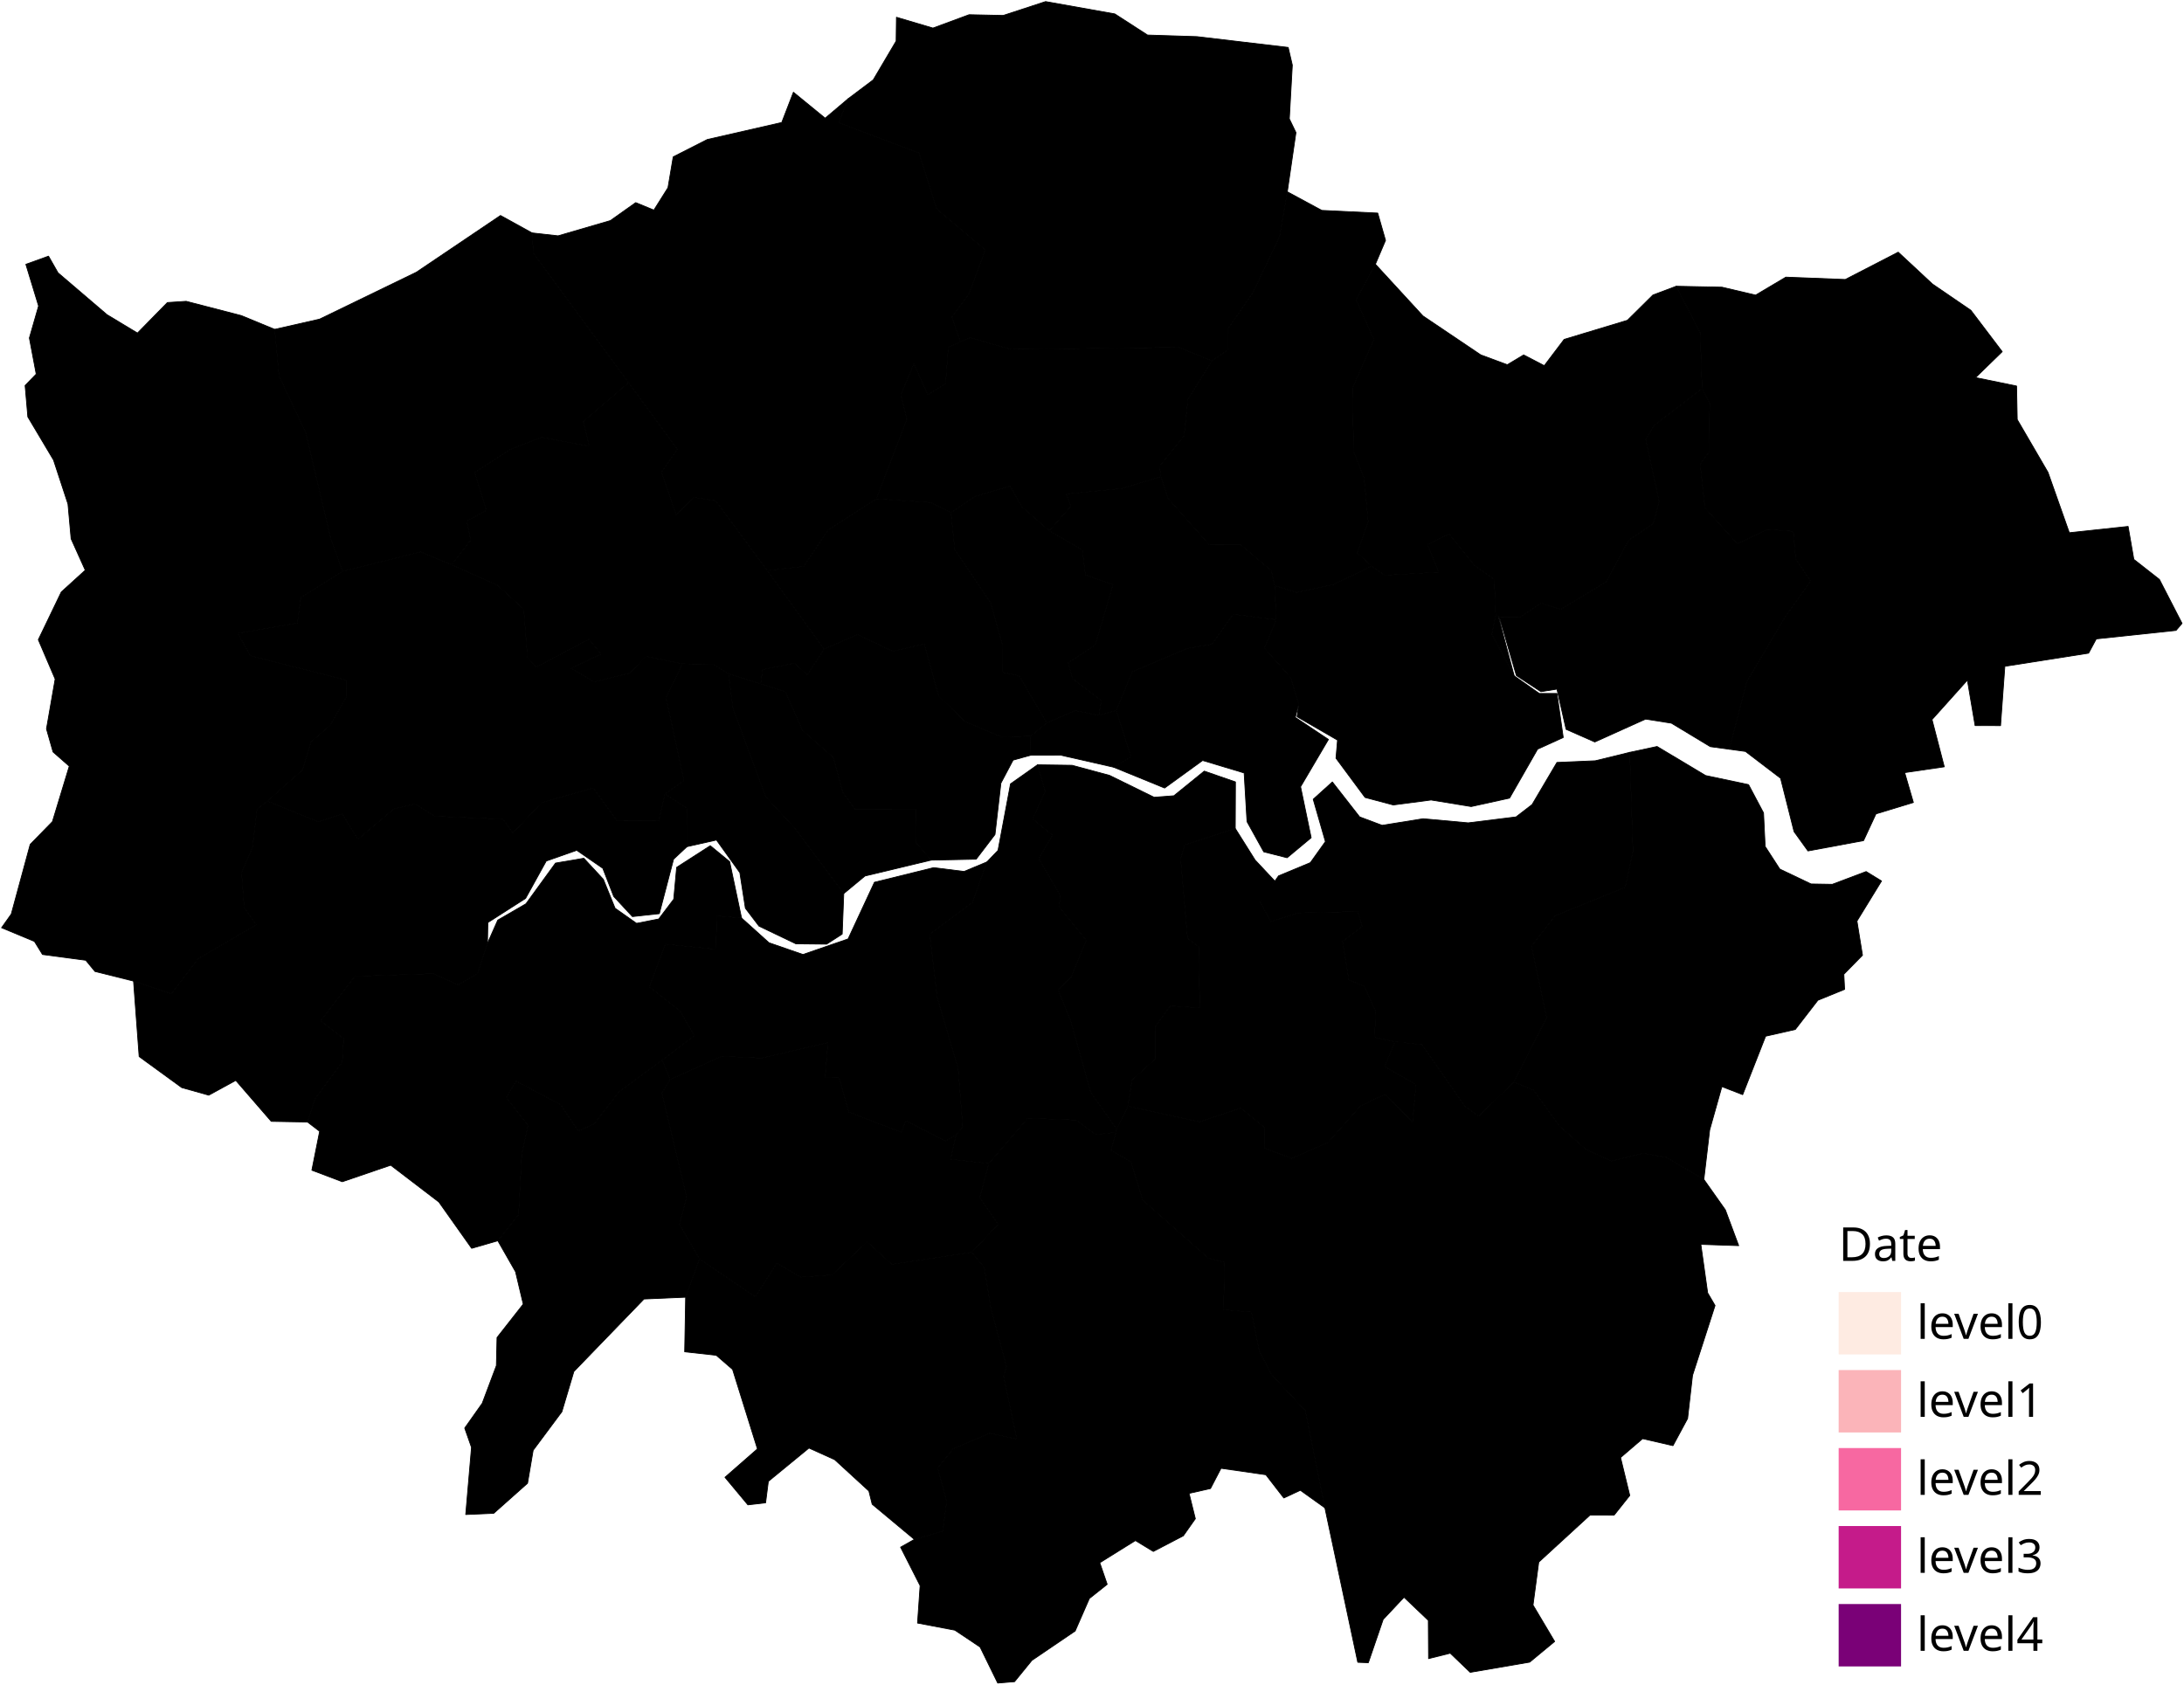
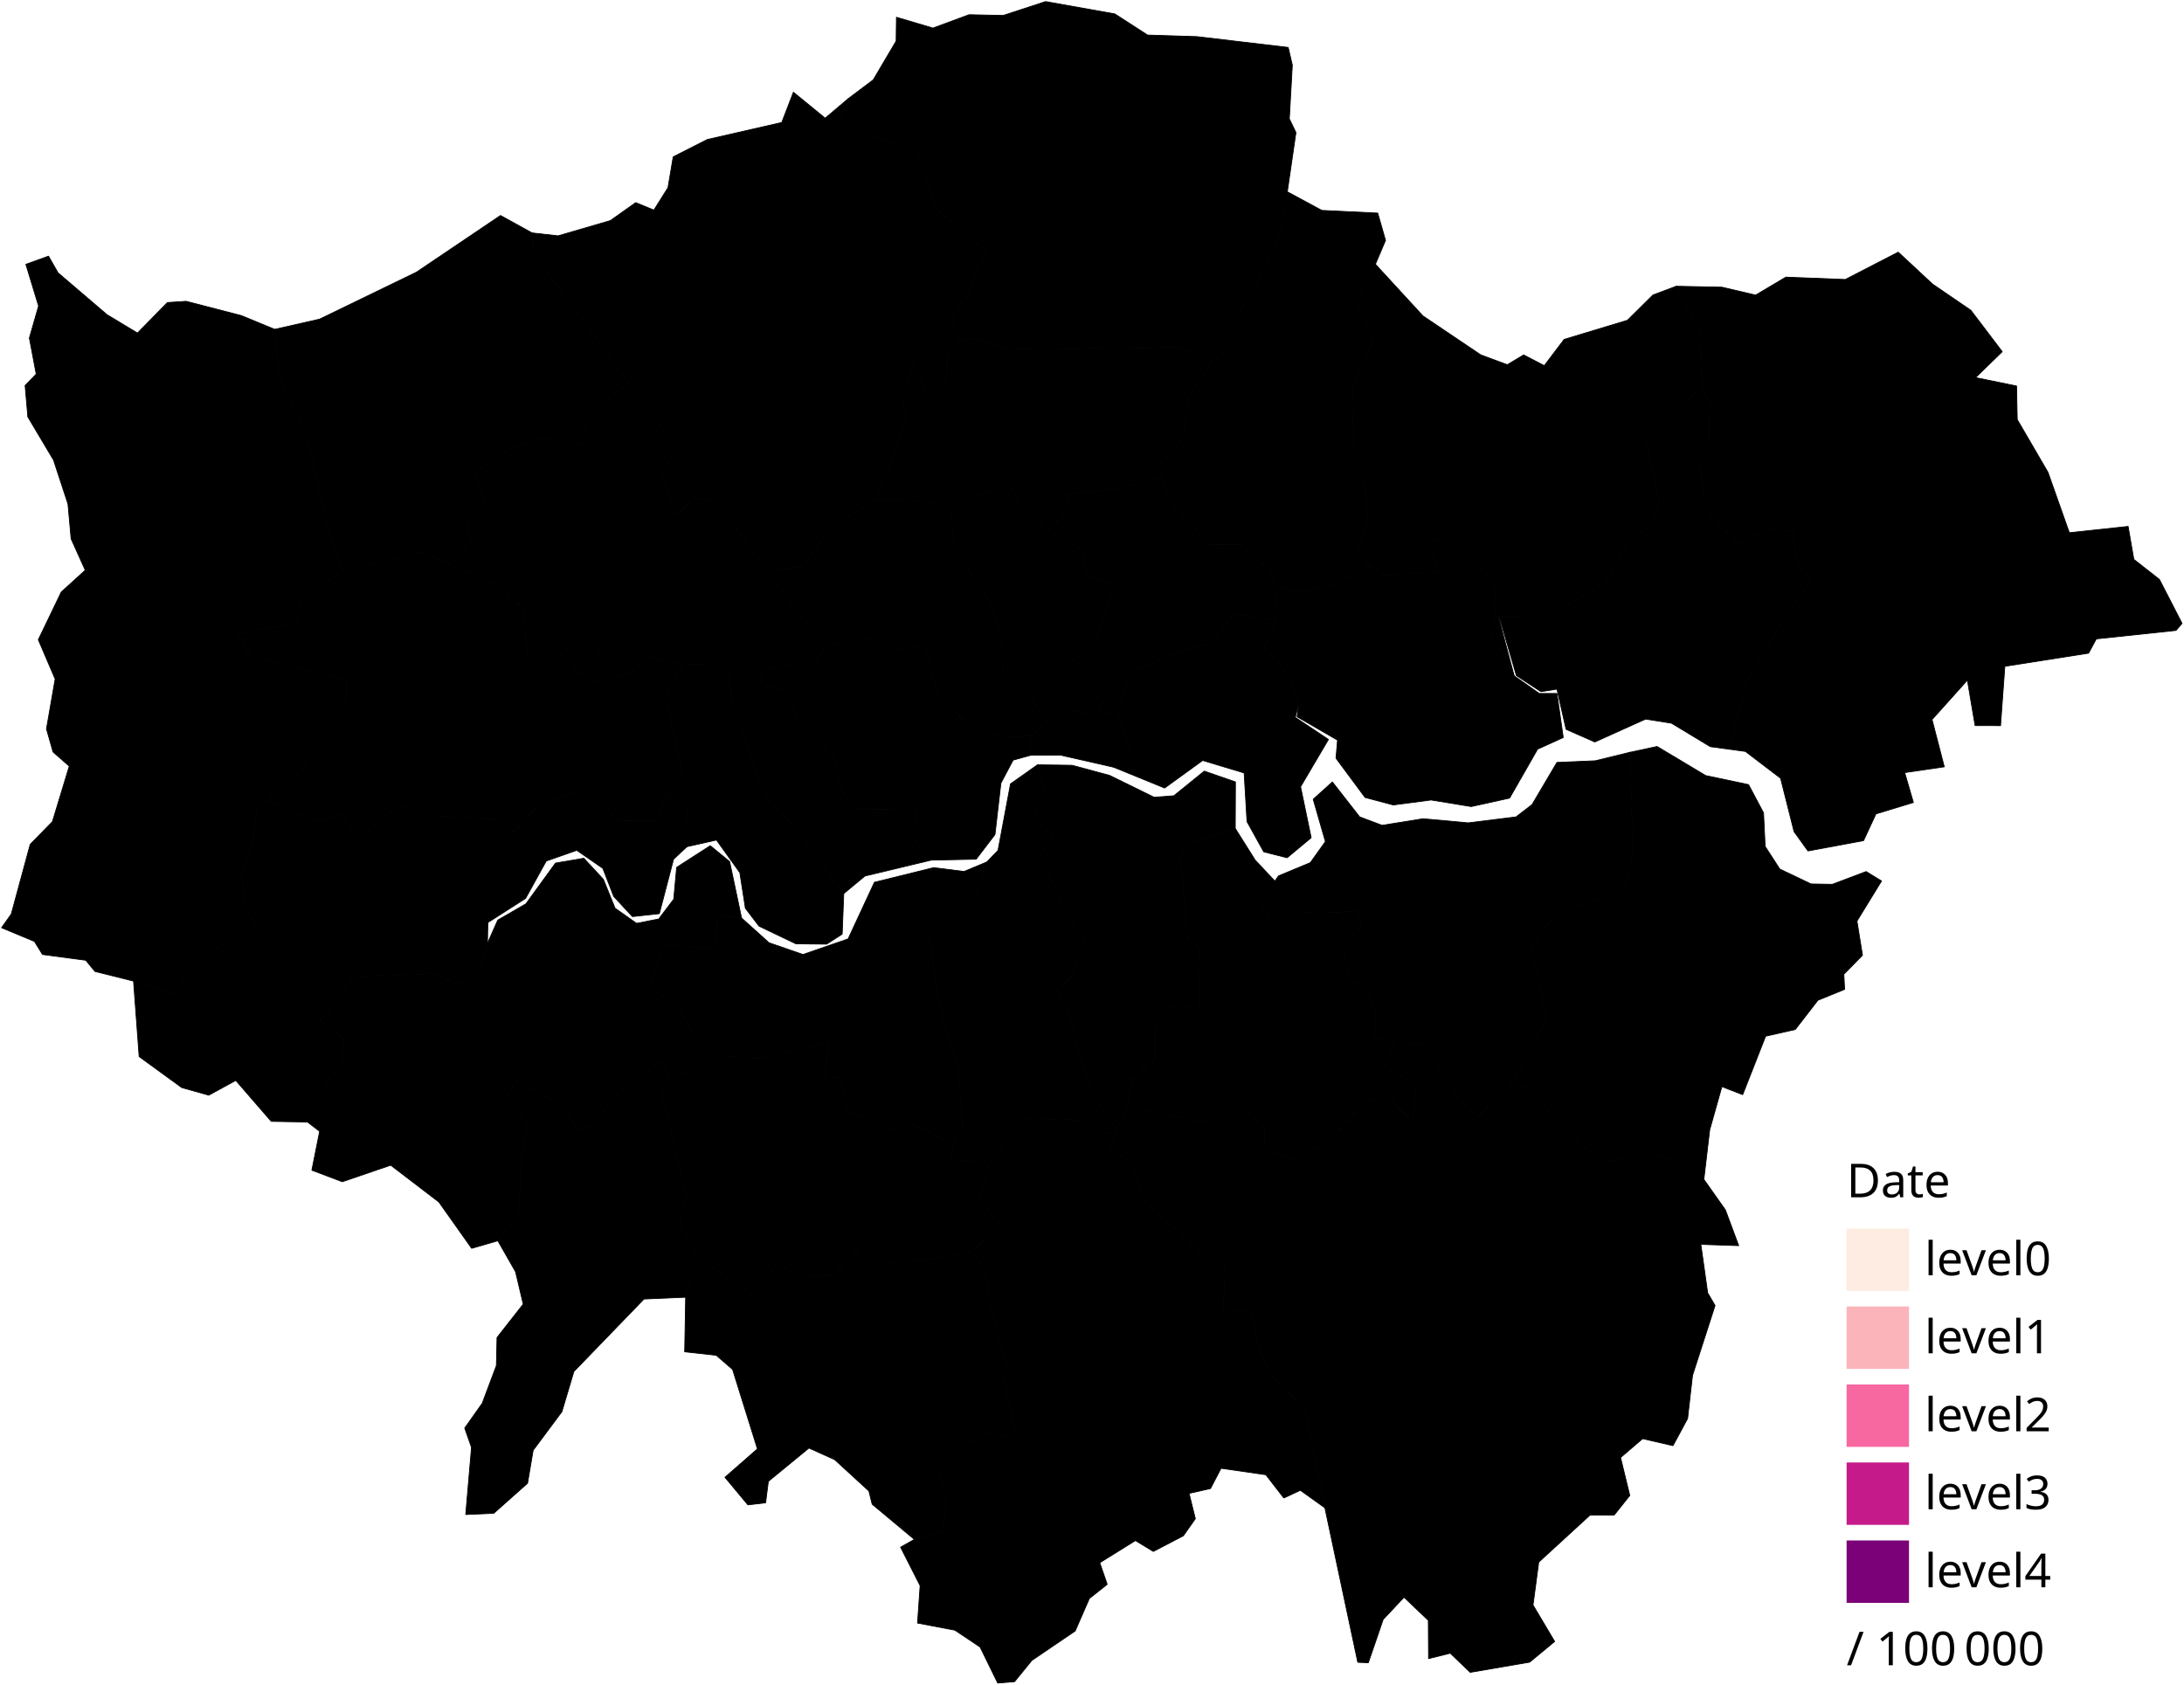
<svg xmlns="http://www.w3.org/2000/svg" version="1.1" baseProfile="tiny" width="1400" height="1080" stroke-linecap="round" stroke-linejoin="round">
-   <g id="g1003" transform="translate(1378.626,-817.6673)">
+   <g id="g1003" transform="translate(1383.72,-858.4221)">
    <g id="Text" font-size="30" font-family="Verdana" fill="#000">
      <text x="-200" y="1626">
        <tspan x="-200" y="1626">Date</tspan>
      </text>
      <text x="-150" y="1676">
        <tspan x="-150" y="1676">level0</tspan>
      </text>
      <text x="-150" y="1726">
        <tspan x="-150" y="1726">level1</tspan>
      </text>
      <text x="-150" y="1776">
        <tspan x="-150" y="1776">level2</tspan>
      </text>
      <text x="-150" y="1826">
        <tspan x="-150" y="1826">level3</tspan>
      </text>
      <text x="-150" y="1876">
        <tspan x="-150" y="1876">level4</tspan>
+       </text>
+       <text x="-200" y="1926">
+         <tspan x="-200" y="1926">/ 100 000</tspan>
      </text>
    </g>
    <g id="legend-boxes">
      <path d="m -200 1646 h 40 v 40 h -40 z" fill="#feebe2" />
      <path d="m -200 1696 h 40 v 40 h -40 z" fill="#fbb4b9" />
      <path d="m -200 1746 h 40 v 40 h -40 z" fill="#f768a1" />
      <path d="m -200 1796 h 40 v 40 h -40 z" fill="#c51b8a" />
      <path d="m -200 1846 h 40 v 40 h -40 z" fill="#7a0177" />
    </g>
  </g>
  <g id="layer" stroke="#000" stroke-width=".5">
    <path d="M 491.81 365.79 528.29 416.136 517.533 432.682 509.221 425.157 488.88 429.254 487.62 438.405 466.952 431.947 457.142 425.863 437.446 425.555 414.047 420.808 403.812 431.519 380.834 437.13 366.072 428.443 385.276 419.377 377.509 409.805 343.963 427.603 338.123 421.616 335.737 390.626 319.032 375.298 289.531 362.062 301.685 346.267 299.207 334.068 311.785 327.224 304.3 302.916 326.829 288.28 347.182 280.336 377.752 286.089 373.92 270.289 402.913 245.319 434.18 288.01 424.021 302.73 433.48 330.185 444.566 318.829 458.771 321.028 491.81 365.79 Z" id="E09000005" />
    <path d="M 825.776 30.396 828.418 41.733 826.499 76.164 830.74 84.978 825.209 122.946 820.27 151.573 803.189 187.472 787.175 210.76 787.002 224.445 776.888 231.286 755.462 222.673 648.056 224.001 621.938 216.465 615.61 219.123 610.189 203.204 621.117 188.444 631.581 160.214 600.476 134.01 589.099 98.097 537.565 78.591 543.829 63.184 559.756 51.196 574.447 26.315 574.636 11.05 598.036 17.991 621.218 9.419 643.082 9.9 670.261 1 714.639 8.915 735.604 22.462 767.295 23.477 825.776 30.396 Z" id="E09000010" />
    <path d="M 715.804 723.889 715.403 725.912 702.352 727.352 689.937 718.072 658.842 716.886 633.878 745.917 609.306 743.192 612.913 727.499 617.144 722.566 614.169 684.807 600.779 639.551 595.994 598.929 623.345 578.55 632.624 552.592 639.758 545.156 647.763 502.525 665.068 490.301 670.011 507.321 661.949 524.947 674.636 535.457 665.86 550.426 679.868 574.306 678.838 581.212 696.301 602.807 686.761 626.076 678.308 634.734 686.311 654.423 699.214 700.409 715.804 723.889 Z" id="E09000022" />
    <path d="M 612.913 727.499 606.161 731.478 580.641 718.505 577.797 725.865 544.095 712.921 537.764 690.522 528.981 690.844 530.676 668.433 488.101 678.342 462.686 677.181 429.531 692.109 424.55 679.552 445.197 664.023 435.758 647.946 416.229 632.652 426.499 605.304 458.976 608.564 459.456 587.167 475.362 588.536 492.964 604.388 514.72 611.921 543.643 601.936 560.533 565.616 598.498 556.235 617.973 558.695 632.624 552.592 623.345 578.55 595.994 598.929 600.779 639.551 614.169 684.807 617.144 722.566 612.913 727.499 Z" id="E09000032" />
    <path d="M 660.636 471.935 660.814 484.134 649.421 487.312 641.61 502.075 637.819 535.003 625.745 550.826 596.93 551.411 587.288 540.425 586.92 518.72 548.025 518.676 540.258 507.989 534.17 485.667 514.353 468.104 503.395 443.366 487.62 438.405 488.88 429.254 509.221 425.157 517.533 432.682 528.29 416.136 549.685 406.805 572.235 417.496 592.496 412.862 601.669 446.097 618.507 462.491 641.934 472.451 660.636 471.935 Z" id="E09000033" />
    <path d="M 1181.964 624.581 1182.441 634.279 1165.321 641.262 1150.836 659.995 1131.814 664.311 1117.111 701.783 1103.776 696.616 1095.961 724.373 1092.222 756.112 1068.103 741.943 1053.328 739.365 1032.943 744.342 1016.593 736.891 999.597 721.828 982.918 698.788 970.386 693.652 991.424 652.41 981.71 606.594 996.769 587.11 1041.82 568.87 1046.782 545.669 1044.691 482.324 1062.23 478.571 1093.359 497.193 1120.869 503.015 1130.477 521.131 1131.517 542.662 1140.913 557.158 1160.91 566.688 1174.565 566.922 1196.245 558.741 1206.121 564.807 1190.366 590.479 1193.912 612.396 1181.964 624.581 Z" id="E09000004" />
    <path d="M 704.36 458.633 715.538 455.502 725.001 485.19 713.915 491.857 680.028 484.148 660.814 484.134 660.636 471.935 671.003 463.407 689.238 455.574 704.36 458.633 Z" id="E09000001" />
    <path d="M 1108.549 480.323 1096.357 478.673 1071.421 463.619 1054.852 461.009 1022.315 475.676 1003.903 467.565 998.043 441.786 987.784 443.427 972.044 433.11 961.067 395.406 974.646 395.516 988.034 386.588 1000.482 390.685 1029.649 373.009 1043.975 346.332 1059.801 335.713 1063.539 321.446 1054.951 281.729 1060.222 272.857 1091.081 249.099 1095.97 258.495 1095.633 289.65 1089.867 297.551 1092.919 325.594 1113.761 348.696 1132.846 339.389 1149.568 340.627 1151.093 358.413 1160.684 372.562 1144.404 395.324 1119.691 437.082 1108.549 480.323 Z M 970.619 433.258 956.297 406.608 958.769 394.503 960.493 395.181 970.619 433.258 Z" id="E09000002" />
    <path d="M 543.829 63.184 537.565 78.591 589.099 98.097 600.476 134.01 631.581 160.214 621.117 188.444 610.189 203.204 615.61 219.123 607.88 222.714 606.149 245.975 594.75 253.125 585.805 233.184 577.499 253.044 581.319 268.771 561.759 319.832 530.915 339.745 515.158 363.108 491.81 365.79 458.771 321.028 444.566 318.829 433.48 330.185 424.021 302.73 434.18 288.01 402.913 245.319 341.945 162.348 341.069 149.312 357.764 151.183 391.244 141.42 407.511 129.886 419.152 134.68 428.193 120.311 431.539 100.547 453.375 89.436 501.117 78.523 508.592 59.116 528.948 75.758 543.829 63.184 Z" id="E09000003" />
    <path d="M 970.386 693.652 982.918 698.788 999.597 721.828 1016.593 736.891 1032.943 744.342 1053.328 739.365 1068.103 741.943 1092.222 756.112 1106.006 775.627 1114.558 798.587 1090.296 797.761 1094.656 828.848 1099.4 836.961 1084.957 881.725 1081.807 909.411 1072.425 926.814 1052.965 922.322 1038.828 934.431 1044.733 958.738 1034.733 971.305 1019.309 971.265 986.38 1001.46 982.713 1028.997 996.579 1052.333 980.577 1065.59 942.441 1072.133 929.649 1059.858 915.742 1063.338 915.589 1038.83 900.023 1023.993 886.652 1038.214 877.145 1065.957 870.365 1065.687 849.298 966.685 836.711 904.256 815.059 881.231 807.24 866.223 802.214 841.162 784.322 839.677 785.03 809.276 774.678 806.646 732.478 769.362 724.999 744.919 712.21 737.287 715.403 725.912 715.804 723.889 723.047 709.158 768.855 719.221 795.443 710.409 810.842 723.045 810.688 736.086 828.077 742.643 851.338 732.407 872.14 709.015 887.653 701.626 905.506 719.227 907.721 695.275 887.596 683.819 894.196 667.829 911.519 669.742 938.985 709.152 947.794 715.59 970.386 693.652 Z" id="E09000006" />
    <path d="M 609.592 328.655 612.041 352.384 634.986 386.396 642.554 413.284 642.495 430.959 653.27 433.229 671.003 463.407 660.636 471.935 641.934 472.451 618.507 462.491 601.669 446.097 592.496 412.862 572.235 417.496 549.685 406.805 528.29 416.136 491.81 365.79 515.158 363.108 530.915 339.745 561.759 319.832 596.445 322.114 609.592 328.655 Z" id="E09000007" />
    <path d="M 715.403 725.912 712.21 737.287 724.999 744.919 732.478 769.362 774.678 806.646 785.03 809.276 784.322 839.677 802.214 841.162 807.24 866.223 815.059 881.231 836.711 904.256 849.298 966.685 833.552 955.418 822.958 960.353 811.438 945.452 782.718 941.312 775.966 954.292 762.223 957.397 766.253 973.65 758.543 984.594 739.314 994.628 727.832 987.64 704.99 1001.864 709.745 1015.7 698.324 1024.787 689.211 1045.629 661.494 1064.445 650.355 1078.11 639.557 1079 628.263 1055.909 612.116 1045.101 588.153 1040.536 589.815 1016.568 577.283 991.894 586.125 986.903 604.324 981.626 606.839 962.617 601.074 941.104 611 928.817 634.544 918.808 651.822 922.611 643.317 882.217 645.181 876.032 635.189 838.805 630.991 812.661 622.896 802.834 639.843 784.96 628.033 767.76 633.878 745.917 658.842 716.886 689.937 718.072 702.352 727.352 715.403 725.912 Z" id="E09000008" />
    <path d="M 289.531 362.062 319.032 375.298 335.737 390.626 338.123 421.616 343.963 427.603 377.509 409.805 385.276 419.377 366.072 428.443 380.834 437.13 403.812 431.519 414.047 420.808 437.446 425.555 426.925 447.283 438.452 500.45 426.222 509.034 422.327 526.249 395.612 526.362 380.327 505.171 347.297 514.493 328.729 534.129 322.419 525.143 278.708 523.294 265.993 515.34 252.341 518.65 229.401 538.116 219.426 521.791 204.163 526.892 171.356 513.568 193.904 493.596 199.338 475.656 211.598 465.017 222.264 446.424 222.229 436.051 160.463 420.383 152.443 406.002 190.633 399.456 192.834 383.072 219.571 366.314 269.698 353.798 289.531 362.062 Z" id="E09000009" />
    <path d="M 970.386 693.652 947.794 715.59 938.985 709.152 911.519 669.742 894.196 667.829 881.146 665.091 881.884 648.547 874.571 632.38 864.634 628.188 860.626 603.566 873.214 593.946 870.382 584.4 832.061 585.259 814.616 590.874 807.83 578.35 819.572 561.513 839.979 553.028 849.609 539.531 841.799 512.4 854.082 501.307 871.568 523.7 885.949 529.107 912.242 524.878 941.171 527.522 971.823 523.709 982.09 515.805 998.031 488.798 1022.642 487.725 1044.691 482.324 1046.782 545.669 1041.82 568.87 996.769 587.11 981.71 606.594 991.424 652.41 970.386 693.652 Z" id="E09000011" />
    <path d="M 817.114 375.419 818.101 397.297 790.445 393.805 776.901 413.022 761.128 415.696 725.822 430.657 715.538 455.502 704.36 458.633 706.008 449.136 687.481 435.041 684.783 424.949 702.042 413.568 713.463 374.786 695.77 368.556 693.802 352.539 672.595 340.249 686.407 324.568 683.518 316.67 719.228 313.166 744.185 305.561 748.747 319.583 775.324 349.326 795.47 349.37 814.955 365.826 817.114 375.419 Z" id="E09000012" />
    <path d="M 466.952 431.947 469.89 454.254 490.76 510.712 509.159 530.537 540.883 572.85 539.867 598.842 529.88 605.284 510.212 605.077 486.525 593.729 477.809 582.267 474.264 559.473 459.27 538.531 440.397 542.78 440.576 518.234 426.222 509.034 438.452 500.45 426.925 447.283 437.446 425.555 457.142 425.863 466.952 431.947 Z" id="E09000013" />
    <path d="M 776.888 231.286 761.517 255.977 759.017 279.442 743.299 298.927 744.185 305.561 719.228 313.166 683.518 316.67 686.407 324.568 672.595 340.249 654.946 324.779 647.496 311.626 625.008 318.269 609.592 328.655 596.445 322.114 561.759 319.832 581.319 268.771 577.499 253.044 585.805 233.184 594.75 253.125 606.149 245.975 607.88 222.714 615.61 219.123 621.938 216.465 648.056 224.001 755.462 222.673 776.888 231.286 Z" id="E09000014" />
    <path d="M 341.069 149.312 341.945 162.348 402.913 245.319 373.92 270.289 377.752 286.089 347.182 280.336 326.829 288.28 304.3 302.916 311.785 327.224 299.207 334.068 301.685 346.267 289.531 362.062 269.698 353.798 219.571 366.314 211.994 345.232 196.003 277.432 178.895 241.135 176.058 211.138 204.865 204.592 266.901 174.513 320.833 138.141 341.069 149.312 Z" id="E09000015" />
    <path d="M 1364.18 337.481 1367.848 358.616 1384.264 371.487 1398.753 399.635 1394.921 404.155 1343.777 409.591 1338.86 418.747 1285.164 427.184 1282.405 465.213 1266.087 465.17 1261.147 436.057 1238.486 461.312 1246.344 491.594 1220.957 495.313 1226.537 514.47 1202.548 521.779 1194.589 538.919 1158.953 545.542 1150.028 533.14 1141.407 498.94 1118.868 481.745 1108.549 480.323 1119.691 437.082 1144.404 395.324 1160.684 372.562 1151.093 358.413 1149.568 340.627 1132.846 339.389 1113.761 348.696 1092.919 325.594 1089.867 297.551 1095.633 289.65 1095.97 258.495 1091.081 249.099 1089.903 213.381 1074.476 183.509 1103.849 184.109 1125.37 189.183 1144.774 177.666 1182.886 179.169 1216.809 161.649 1238.785 182.105 1263.379 198.928 1283.478 225.442 1266.385 242.072 1292.678 247.471 1293.096 268.958 1312.808 302.789 1326.493 341.528 1364.18 337.481 Z" id="E09000016" />
    <path d="M 176.058 211.138 178.895 241.135 196.003 277.432 211.994 345.232 219.571 366.314 192.834 383.072 190.633 399.456 152.443 406.002 160.463 420.383 222.229 436.051 222.264 446.424 211.598 465.017 199.338 475.656 193.904 493.596 171.356 513.568 164.751 518.84 161.857 543.143 154.849 559.447 156.543 581.904 164.314 592.889 127.125 614.544 109.885 637.073 85.6 628.966 60.88 622.801 54.981 615.614 27.244 611.927 22.068 603.541 1 594.765 7.229 585.98 19.346 541.332 33.603 526.732 44.394 491.194 33.998 482.07 29.784 467.293 35.35 435.355 24.553 410.119 39.284 379.51 54.639 365.554 45.586 345.435 43.567 323.114 34.305 294.916 17.838 267.261 16.093 247.132 23.2 239.823 18.827 216.674 24.721 196.164 16.571 169.444 31.105 164.21 37.199 174.897 68.602 201.738 88.11 213.509 107.302 193.949 119.341 193.156 154.683 202.31 176.058 211.138 Z" id="E09000017" />
    <path d="M 426.222 509.034 440.576 518.234 440.397 542.78 431.772 550.837 422.656 585.729 405.389 587.62 393.411 574.697 386.417 556.672 369.701 545.126 350.165 551.996 336.919 575.944 312.731 591.436 312.473 604.794 306.117 624.182 293.756 631.385 277.768 624.206 227.456 625.891 205.549 654.449 220.277 665.884 219.424 680.845 202.042 704.241 197.102 719.315 173.873 718.906 151.146 692.652 133.822 702.116 116.51 697.255 89.198 677.373 85.6 628.966 109.885 637.073 127.125 614.544 164.314 592.889 156.543 581.904 154.849 559.447 161.857 543.143 164.751 518.84 171.356 513.568 204.163 526.892 219.426 521.791 229.401 538.116 252.341 518.65 265.993 515.34 278.708 523.294 322.419 525.143 328.729 534.129 347.297 514.493 380.327 505.171 395.612 526.362 422.327 526.249 426.222 509.034 Z" id="E09000018" />
    <path d="M 672.595 340.249 693.802 352.539 695.77 368.556 713.463 374.786 702.042 413.568 684.783 424.949 687.481 435.041 706.008 449.136 704.36 458.633 689.238 455.574 671.003 463.407 653.27 433.229 642.495 430.959 642.554 413.284 634.986 386.396 612.041 352.384 609.592 328.655 625.008 318.269 647.496 311.626 654.946 324.779 672.595 340.249 Z" id="E09000019" />
    <path d="M 487.62 438.405 503.395 443.366 514.353 468.104 534.17 485.667 540.258 507.989 548.025 518.676 586.92 518.72 587.288 540.425 596.93 551.411 554.479 561.591 540.883 572.85 509.159 530.537 490.76 510.712 469.89 454.254 466.952 431.947 487.62 438.405 Z" id="E09000020" />
    <path d="M 429.531 692.109 424.289 700.742 440.132 767.399 435.592 785.059 448.379 807.056 439.518 831.638 412.812 832.79 367.86 879.286 360.191 905.039 341.769 929.78 338.177 950.9 316.485 970.189 298.538 970.966 302.238 927.937 297.885 915.528 309.122 899.632 318.181 875.505 318.605 857.485 335.402 836.069 330.471 815.302 319.12 795.44 332.418 778.696 334.478 739.763 338.479 721.552 324.508 703.551 330.79 693.05 359.401 708.195 370.653 725.041 380.859 720.567 396.595 700.142 424.55 679.552 429.531 692.109 Z" id="E09000021" />
    <path d="M 804.578 551.373 817.211 564.843 811.615 574.606 811.437 574.841 807.83 578.35 814.616 590.874 832.061 585.259 870.382 584.4 873.214 593.946 860.626 603.566 864.634 628.188 874.571 632.38 881.884 648.547 881.146 665.091 894.196 667.829 887.596 683.819 907.721 695.275 905.506 719.227 887.653 701.626 872.14 709.015 851.338 732.407 828.077 742.643 810.688 736.086 810.842 723.045 795.443 710.409 768.855 719.221 723.047 709.158 725.619 692.526 740.41 678.895 740.365 658.37 750.179 644.874 769.085 646.112 768.364 606.93 761.236 601.532 756.811 550.57 759.465 541.682 791.831 531.101 804.578 551.373 Z" id="E09000023" />
    <path d="M 612.913 727.499 609.306 743.192 633.878 745.917 628.033 767.76 639.843 784.96 622.896 802.834 571.679 810.551 555.811 796.108 533.37 817.304 513.332 818.764 497.943 809.822 484.119 831.333 448.379 807.056 435.592 785.059 440.132 767.399 424.289 700.742 429.531 692.109 462.686 677.181 488.101 678.342 530.676 668.433 528.981 690.844 537.764 690.522 544.095 712.921 577.797 725.865 580.641 718.505 606.161 731.478 612.913 727.499 Z" id="E09000024" />
    <path d="M 958.769 394.503 956.297 406.608 970.619 433.258 986.72 444.584 998.073 444.572 1002.082 472.821 985.652 480.272 967.678 511.663 943.071 517.074 917.375 512.869 893.13 516.055 875.033 511.24 856.399 486.084 857.392 474.493 831.448 459.499 832.49 451.551 827.45 434.493 810.481 415.524 818.101 397.297 817.114 375.419 831.183 379.816 855.061 374.658 879.263 362.918 887.548 368.794 922.275 366.793 915.031 349.105 928.932 342.34 945.231 362.508 957.89 371.464 958.769 394.503 Z" id="E09000025" />
    <path d="M 881.673 169.389 912.151 202.542 949.187 227.493 966.194 233.822 976.695 227.526 989.909 234.411 1002.651 217.577 1043.198 205.328 1059.569 189.118 1074.476 183.509 1089.903 213.381 1091.081 249.099 1060.222 272.857 1054.951 281.729 1063.539 321.446 1059.801 335.713 1043.975 346.332 1029.649 373.009 1000.482 390.685 988.034 386.588 974.646 395.516 961.067 395.406 960.493 395.181 958.769 394.503 957.89 371.464 945.231 362.508 928.932 342.34 915.031 349.105 922.275 366.793 887.548 368.794 879.263 362.918 870.006 354.468 877.051 334.427 874.413 306.44 867.712 289.562 866.945 248.842 880.675 217.638 869.282 192.151 881.673 169.389 Z" id="E09000026" />
    <path d="M 475.362 588.536 459.456 587.167 458.976 608.564 426.499 605.304 416.229 632.652 435.758 647.946 445.197 664.023 424.55 679.552 396.595 700.142 380.859 720.567 370.653 725.041 359.401 708.195 330.79 693.05 324.508 703.551 338.479 721.552 334.478 739.763 332.418 778.696 319.12 795.44 302.352 800.298 281.327 770.611 250.458 747.007 219.422 757.609 199.906 750.219 204.89 725.281 197.102 719.315 202.042 704.241 219.424 680.845 220.277 665.884 205.549 654.449 227.456 625.891 277.768 624.206 293.756 631.385 306.117 624.182 312.473 604.794 319.072 589.883 337.132 579.422 356.093 553.316 374.242 550.222 386.771 563.734 394.285 582.272 408.042 591.948 422.255 589.161 431.875 576.446 433.743 556.045 455.309 542.168 467.725 552.387 475.362 588.536 Z" id="E09000027" />
    <path d="M 791.831 531.101 759.465 541.682 756.811 550.57 761.236 601.532 768.364 606.93 769.085 646.112 750.179 644.874 740.365 658.37 740.41 678.895 725.619 692.526 723.047 709.158 715.804 723.889 699.214 700.409 686.311 654.423 678.308 634.734 686.761 626.076 696.301 602.807 678.838 581.212 679.868 574.306 665.86 550.426 674.636 535.457 661.949 524.947 670.011 507.321 665.068 490.301 687.25 490.621 711.241 497.091 739.851 511.13 752.482 510.151 771.968 494.348 791.948 501.279 791.831 531.101 Z" id="E09000028" />
    <path d="M 622.896 802.834 630.991 812.661 635.189 838.805 645.181 876.032 643.317 882.217 651.822 922.611 634.544 918.808 611 928.817 601.074 941.104 606.839 962.617 604.324 981.626 586.125 986.903 559.085 964.352 556.972 955.871 535.071 935.793 518.566 928.332 492.533 949.693 490.769 963.457 479.424 964.75 464.711 947.089 485.519 928.883 469.601 877.927 459.132 868.861 438.896 866.643 439.518 831.638 448.379 807.056 484.119 831.333 497.943 809.822 513.332 818.764 533.37 817.304 555.811 796.108 571.679 810.551 622.896 802.834 Z" id="E09000029" />
    <path d="M 818.101 397.297 810.481 415.524 827.45 434.493 832.49 451.551 830.319 459.904 851.565 474.069 833.712 504.371 840.5 537.056 825.077 549.903 810.101 546.115 799.364 526.754 797.525 495.537 770.921 487.526 746.549 505.197 713.915 491.857 725.001 485.19 715.538 455.502 725.822 430.657 761.128 415.696 776.901 413.022 790.445 393.805 818.101 397.297 Z" id="E09000030" />
    <path d="M 881.673 169.389 869.282 192.151 880.675 217.638 866.945 248.842 867.712 289.562 874.413 306.44 877.051 334.427 870.006 354.468 879.263 362.918 855.061 374.658 831.183 379.816 817.114 375.419 814.955 365.826 795.47 349.37 775.324 349.326 748.747 319.583 744.185 305.561 743.299 298.927 759.017 279.442 761.517 255.977 776.888 231.286 787.002 224.445 787.175 210.76 803.189 187.472 820.27 151.573 825.209 122.946 847.29 134.872 883.165 136.6 888.167 154.087 881.673 169.389 Z" id="E09000031" />
  </g>
</svg>
